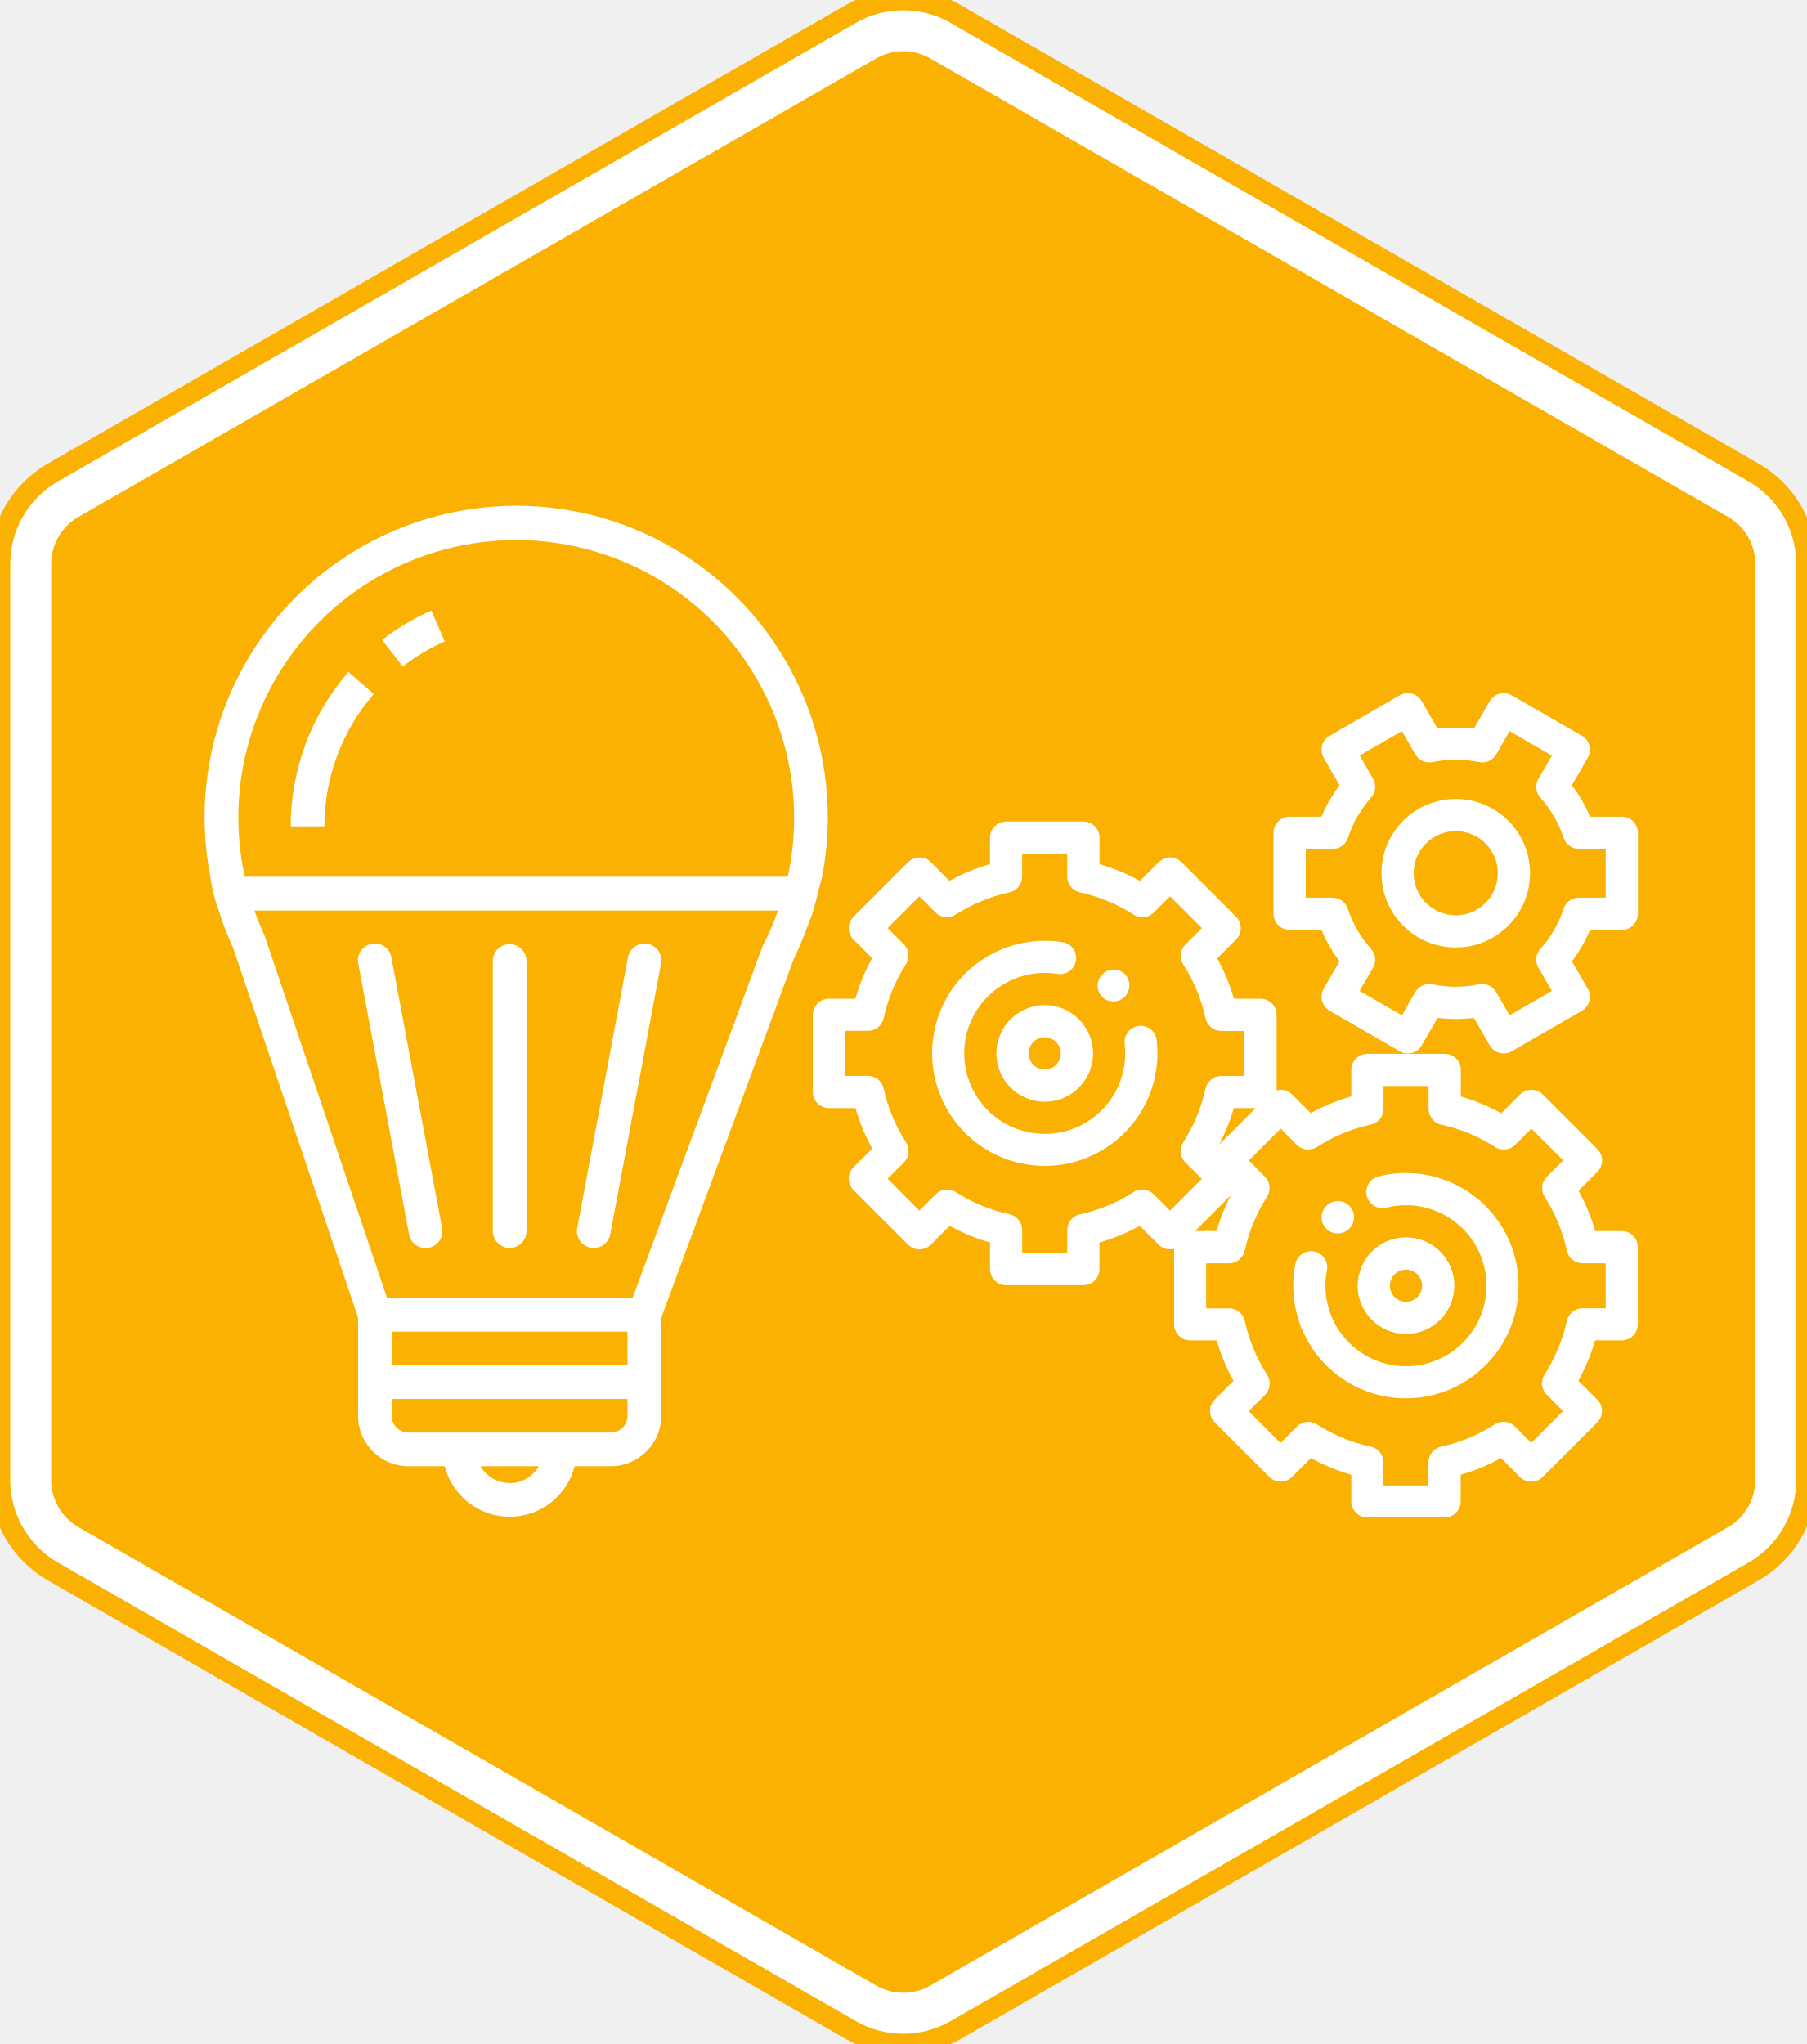
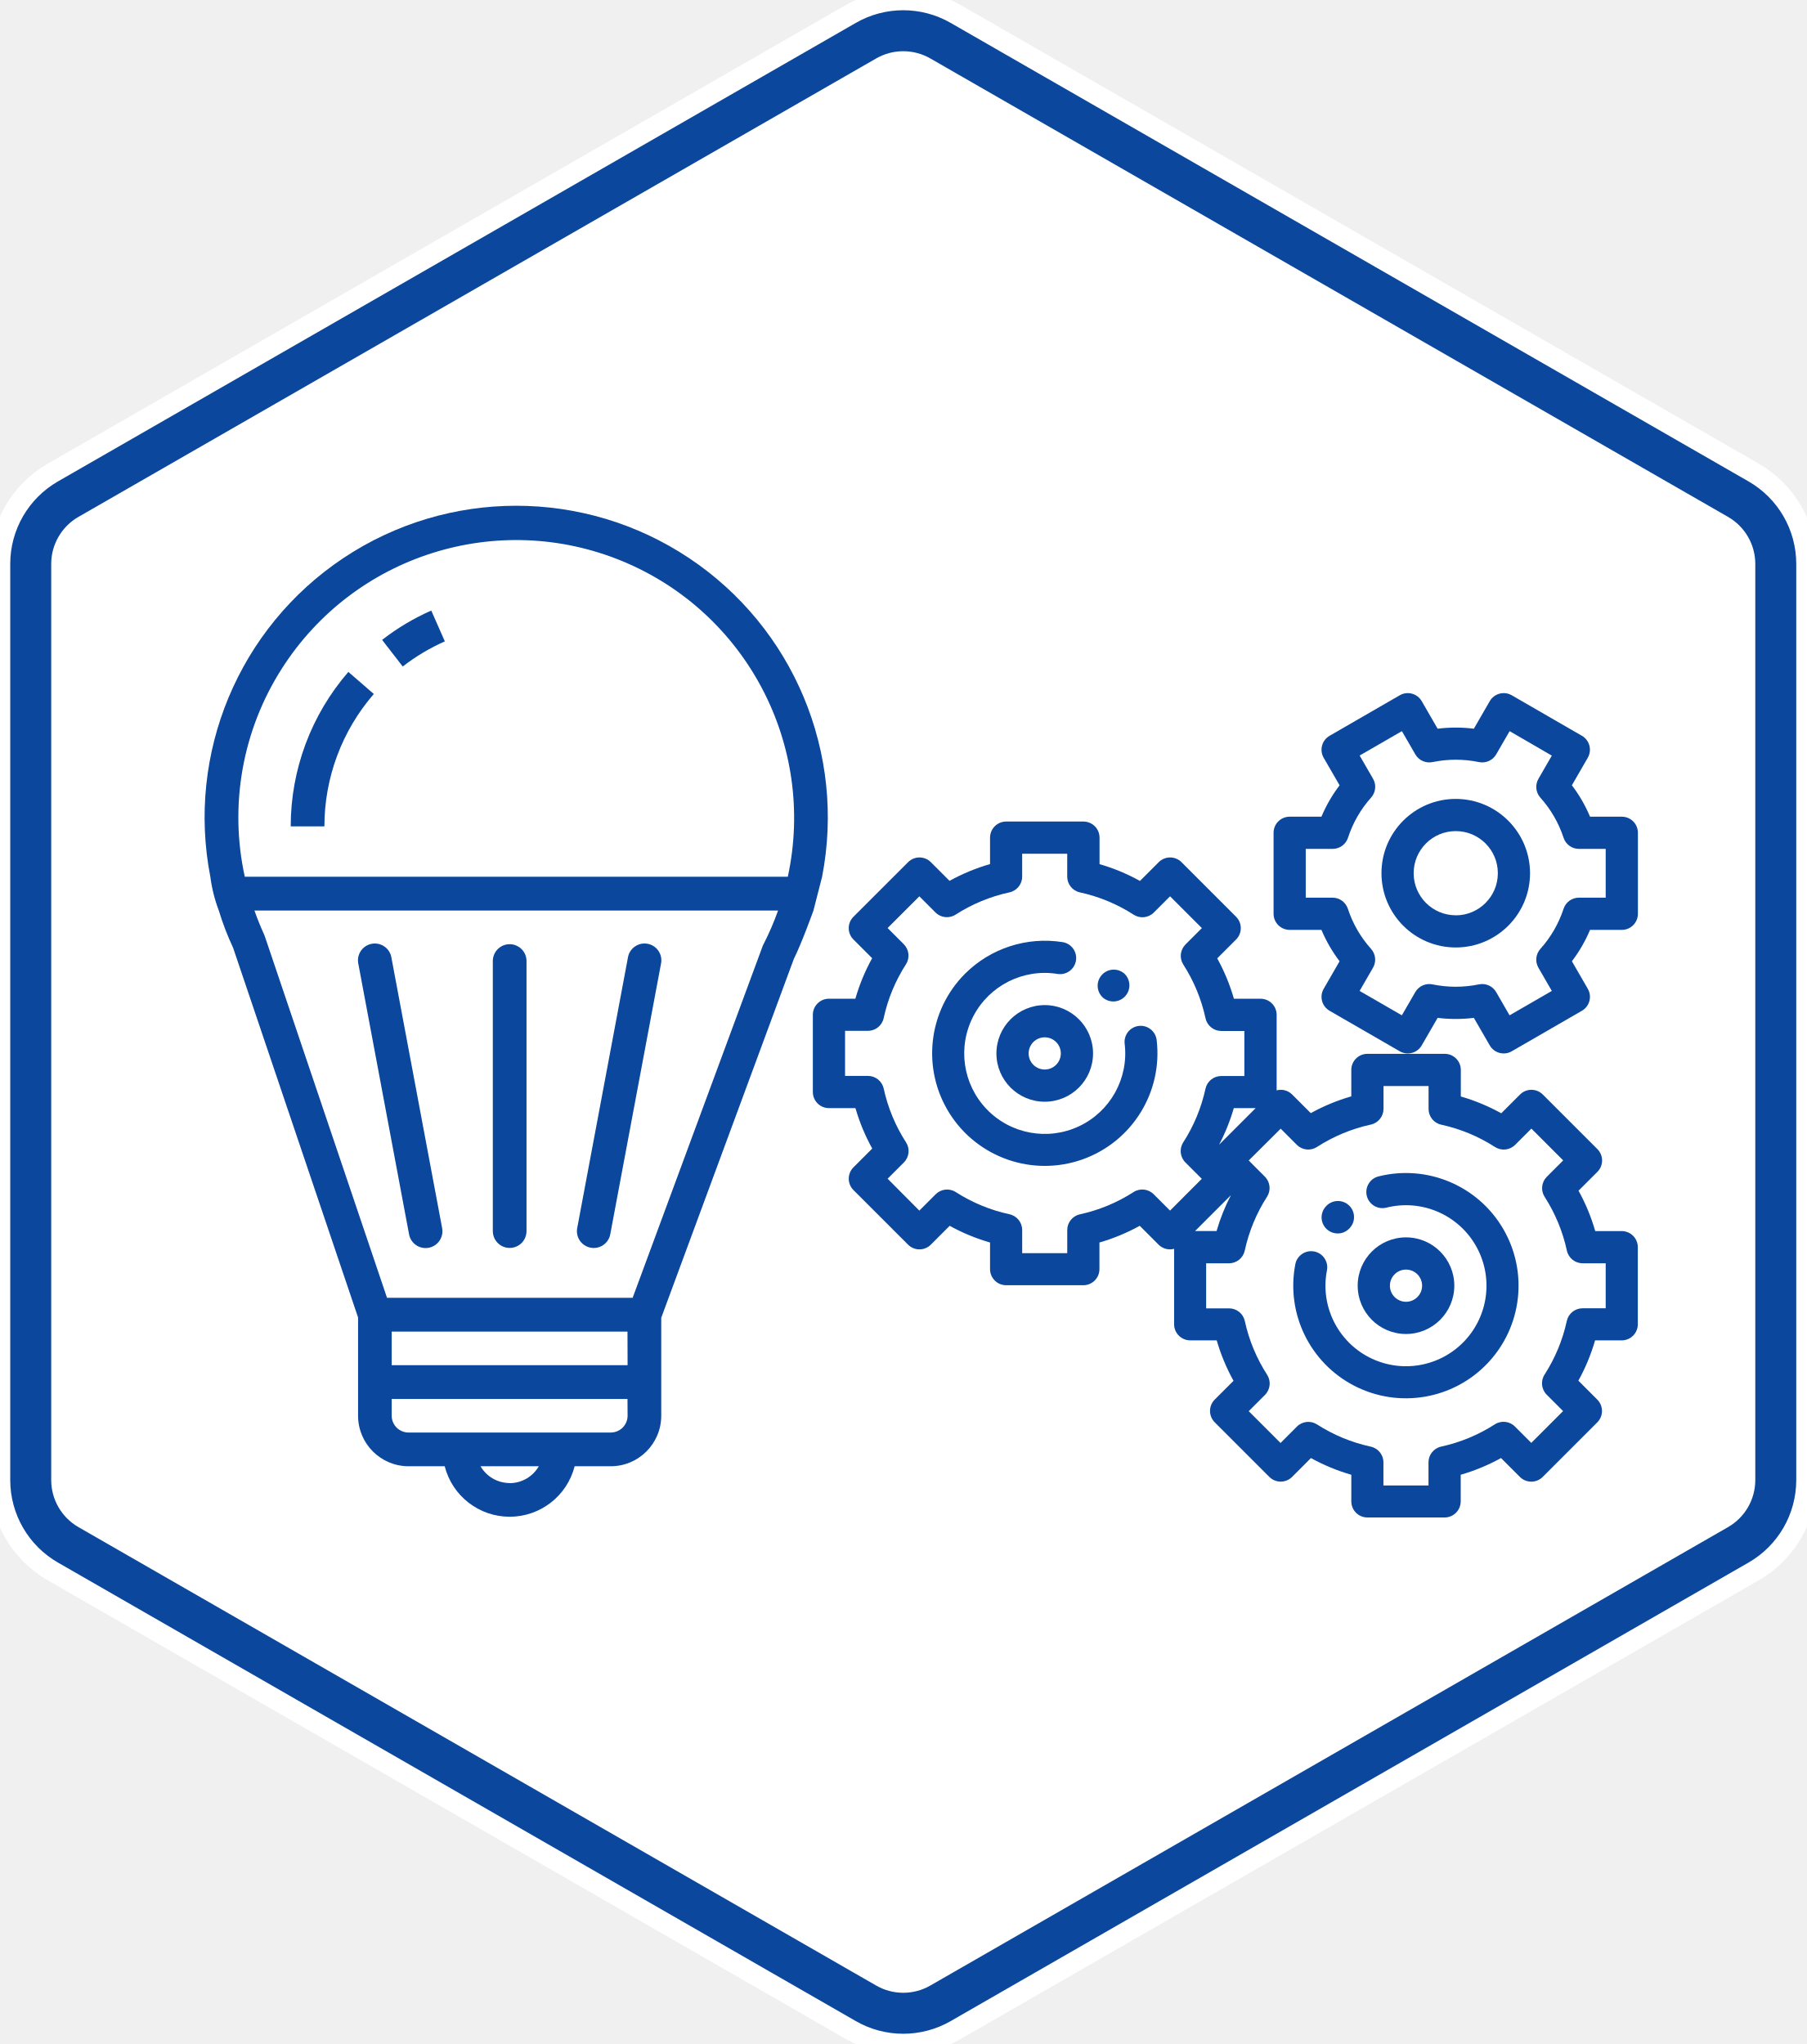
<svg xmlns="http://www.w3.org/2000/svg" width="88.202" height="99.804">
  <g data-name="Grupo 1022">
-     <g data-name="Trazado 1376" fill="#fab102" stroke="#fab102">
+     <g data-name="Trazado 1376" fill="#fff" stroke="#fff">
      <path d="M1.5 72.27V27.533c0-1.3.7-2.511 1.828-3.16L42.285 1.985a3.657 3.657 0 013.632 0l38.956 22.388a3.654 3.654 0 011.829 3.16V72.27c0 1.301-.7 2.512-1.829 3.16L45.917 97.82a3.657 3.657 0 01-3.632 0L3.328 75.43A3.654 3.654 0 011.5 72.27z" />
-       <path d="M85.202 27.533a2.15 2.15 0 00-1.076-1.859L45.17 3.285a2.152 2.152 0 00-2.138 0L4.076 25.674A2.15 2.15 0 003 27.534V72.27a2.15 2.15 0 001.076 1.86l38.956 22.388c.66.38 1.478.38 2.138 0L84.126 74.13a2.15 2.15 0 001.076-1.86V27.533m3 0V72.27a5.145 5.145 0 01-2.581 4.46L46.664 99.12a5.145 5.145 0 01-5.127 0L2.581 76.73A5.145 5.145 0 010 72.27V27.533c0-1.841.984-3.542 2.581-4.46L41.537.684a5.145 5.145 0 015.127 0l38.957 22.389a5.145 5.145 0 012.581 4.46z" fill="#fff" />
+       <path d="M85.202 27.533a2.15 2.15 0 00-1.076-1.859L45.17 3.285a2.152 2.152 0 00-2.138 0L4.076 25.674A2.15 2.15 0 003 27.534V72.27a2.15 2.15 0 001.076 1.86l38.956 22.388c.66.38 1.478.38 2.138 0L84.126 74.13a2.15 2.15 0 001.076-1.86V27.533m3 0V72.27a5.145 5.145 0 01-2.581 4.46L46.664 99.12a5.145 5.145 0 01-5.127 0L2.581 76.73A5.145 5.145 0 010 72.27V27.533c0-1.841.984-3.542 2.581-4.46L41.537.684a5.145 5.145 0 015.127 0l38.957 22.389a5.145 5.145 0 012.581 4.46z" fill="#0B489D" />
    </g>
    <g data-name="Grupo 565">
      <g data-name="Grupo 492">
        <g data-name="Grupo 491">
-           <path data-name="Trazado 1579" d="M24.884 46.103a.822.822 0 00-.822.822v13.158a.823.823 0 101.645 0V46.925a.822.822 0 00-.823-.822z" fill="#fff" />
+           <path data-name="Trazado 1579" d="M24.884 46.103a.822.822 0 00-.822.822v13.158a.823.823 0 101.645 0V46.925a.822.822 0 00-.823-.822z" fill="#0B489D" />
        </g>
      </g>
      <g data-name="Grupo 494">
        <g data-name="Grupo 493">
-           <path data-name="Trazado 1580" d="M21.581 59.933l-2.467-13.158a.822.822 0 00-1.628.234c0 .023.008.046.013.069l2.467 13.158a.822.822 0 101.615-.3z" fill="#fff" />
+           <path data-name="Trazado 1580" d="M21.581 59.933l-2.467-13.158a.822.822 0 00-1.628.234c0 .023.008.046.013.069l2.467 13.158a.822.822 0 101.615-.3z" fill="#0B489D" />
        </g>
      </g>
      <g data-name="Grupo 496">
        <g data-name="Grupo 495">
-           <path data-name="Trazado 1581" d="M31.655 46.09a.823.823 0 00-.987.615q-.008.034-.013.069l-2.467 13.158a.822.822 0 101.615.3l2.467-13.158a.822.822 0 00-.615-.984z" fill="#fff" />
+           <path data-name="Trazado 1581" d="M31.655 46.09a.823.823 0 00-.987.615q-.008.034-.013.069l-2.467 13.158a.822.822 0 101.615.3l2.467-13.158a.822.822 0 00-.615-.984z" fill="#0B489D" />
        </g>
      </g>
      <g data-name="Grupo 498">
        <g data-name="Grupo 497">
-           <path data-name="Trazado 1582" d="M40.138 42.814a15.214 15.214 0 10-29.868 0 7.26 7.26 0 00.413 1.645 13.66 13.66 0 00.7 1.824l6.1 18.048v4.8a2.467 2.467 0 002.468 2.463h1.761a3.274 3.274 0 006.345 0h1.761a2.467 2.467 0 002.467-2.467v-4.783l6.475-17.525c.383-.759.956-2.359.956-2.359zm-15.253 29.6a1.645 1.645 0 01-1.424-.822h2.847a1.645 1.645 0 01-1.423.827zm5.757-3.289a.822.822 0 01-.822.822h-9.869a.822.822 0 01-.827-.817v-.822h11.513zm0-2.467H19.124v-1.64h11.513zm6.633-20.55a.907.907 0 00-.039.09l-6.347 17.17H18.896l-5.967-17.653a1.169 1.169 0 00-.033-.082 14.758 14.758 0 01-.473-1.174h25.566a13.711 13.711 0 01-.714 1.654zm1.189-3.3H11.952a13.492 13.492 0 011.82-10.179 13.569 13.569 0 0124.692 10.185z" fill="#fff" />
+           <path data-name="Trazado 1582" d="M40.138 42.814a15.214 15.214 0 10-29.868 0 7.26 7.26 0 00.413 1.645 13.66 13.66 0 00.7 1.824l6.1 18.048v4.8a2.467 2.467 0 002.468 2.463h1.761a3.274 3.274 0 006.345 0h1.761a2.467 2.467 0 002.467-2.467v-4.783l6.475-17.525c.383-.759.956-2.359.956-2.359zm-15.253 29.6a1.645 1.645 0 01-1.424-.822h2.847a1.645 1.645 0 01-1.423.827zm5.757-3.289a.822.822 0 01-.822.822h-9.869a.822.822 0 01-.827-.817v-.822h11.513zm0-2.467H19.124v-1.64h11.513zm6.633-20.55a.907.907 0 00-.039.09l-6.347 17.17H18.896l-5.967-17.653a1.169 1.169 0 00-.033-.082 14.758 14.758 0 01-.473-1.174h25.566a13.711 13.711 0 01-.714 1.654zm1.189-3.3H11.952a13.492 13.492 0 011.82-10.179 13.569 13.569 0 0124.692 10.185z" fill="#0B489D" />
        </g>
      </g>
      <g data-name="Grupo 500">
        <g data-name="Grupo 499">
-           <path data-name="Trazado 1583" d="M21.056 29.812a11.472 11.472 0 00-2.4 1.432l1.007 1.3a9.934 9.934 0 012.056-1.228z" fill="#fff" />
+           <path data-name="Trazado 1583" d="M21.056 29.812a11.472 11.472 0 00-2.4 1.432l1.007 1.3a9.934 9.934 0 012.056-1.228z" fill="#0B489D" />
        </g>
      </g>
      <g data-name="Grupo 502">
        <g data-name="Grupo 501">
-           <path data-name="Trazado 1584" d="M17.009 32.808a11.513 11.513 0 00-2.815 7.543h1.645a9.863 9.863 0 012.412-6.465z" fill="#fff" />
+           <path data-name="Trazado 1584" d="M17.009 32.808a11.513 11.513 0 00-2.815 7.543h1.645a9.863 9.863 0 012.412-6.465z" fill="#0B489D" />
        </g>
      </g>
-       <g fill="#fff">
+       <g fill="#0B489D">
        <path data-name="Trazado 1685" d="M79.187 60.111h-1.3a9.513 9.513 0 00-.815-1.972l.92-.919a.786.786 0 000-1.112l-2.665-2.665a.786.786 0 00-1.112 0l-.916.916a9.517 9.517 0 00-1.974-.82v-1.297a.786.786 0 00-.786-.786h-3.776a.786.786 0 00-.786.786v1.291a9.508 9.508 0 00-1.978.819l-.912-.912a.78.78 0 00-.755-.2v-3.688a.786.786 0 00-.786-.786h-1.3a9.518 9.518 0 00-.815-1.971l.92-.92a.786.786 0 000-1.112l-2.664-2.665a.786.786 0 00-1.112 0l-.916.916a9.5 9.5 0 00-1.974-.82V40.9a.786.786 0 00-.786-.786h-3.774a.786.786 0 00-.786.786v1.291a9.509 9.509 0 00-1.978.819l-.912-.912a.786.786 0 00-1.112 0l-2.667 2.665a.786.786 0 000 1.112l.912.912a9.531 9.531 0 00-.819 1.978h-1.29a.787.787 0 00-.786.787v3.769a.786.786 0 00.786.786h1.294a9.512 9.512 0 00.82 1.974l-.916.916a.786.786 0 000 1.112l2.665 2.665a.786.786 0 001.112 0l.92-.92a9.517 9.517 0 001.971.815v1.3a.786.786 0 00.786.786h3.769a.786.786 0 00.786-.786v-1.3a9.524 9.524 0 001.968-.816l.923.924a.781.781 0 00.755.2v3.684a.787.787 0 00.786.786h1.294a9.518 9.518 0 00.82 1.974l-.916.916a.786.786 0 000 1.112l2.665 2.665a.786.786 0 001.112 0l.92-.92a9.516 9.516 0 001.971.815v1.3a.786.786 0 00.786.786h3.769a.786.786 0 00.786-.786v-1.3a9.506 9.506 0 001.968-.816l.923.923a.786.786 0 001.112 0l2.665-2.665a.787.787 0 000-1.112l-.923-.924a9.528 9.528 0 00.816-1.967h1.3a.787.787 0 00.786-.786v-3.769a.787.787 0 00-.779-.782zm-19.088-1.752a9.5 9.5 0 00-.7 1.749H58.35zm-.577-2.467a9.509 9.509 0 00.718-1.784h1.067zm-3.195 2.419a.786.786 0 00-.981-.105 7.974 7.974 0 01-2.619 1.086.786.786 0 00-.619.768v1.13h-2.2v-1.132a.786.786 0 00-.62-.768 7.975 7.975 0 01-2.623-1.084.786.786 0 00-.978.105l-.8.8-1.549-1.557.794-.794a.786.786 0 00.105-.982 7.964 7.964 0 01-1.09-2.625.787.787 0 00-.768-.619H41.26v-2.2h1.117a.786.786 0 00.768-.62 7.967 7.967 0 011.088-2.629.786.786 0 00-.106-.981l-.789-.79 1.549-1.548.789.789a.787.787 0 00.981.105 7.966 7.966 0 012.63-1.088.786.786 0 00.62-.769v-1.117h2.2v1.119a.786.786 0 00.619.768 7.968 7.968 0 012.626 1.09.787.787 0 00.982-.105l.794-.794 1.553 1.553-.8.8a.786.786 0 00-.106.98 7.972 7.972 0 011.085 2.623.786.786 0 00.768.62h1.128v2.2h-1.13a.786.786 0 00-.768.619 7.972 7.972 0 01-1.086 2.619.786.786 0 00.105.981l.8.8-1.55 1.552zm22.071 5.57h-1.131a.786.786 0 00-.768.619 7.976 7.976 0 01-1.086 2.619.786.786 0 00.105.981l.8.8-1.553 1.553-.8-.8a.786.786 0 00-.981-.105 7.97 7.97 0 01-2.619 1.086.787.787 0 00-.619.768v1.13h-2.2v-1.128a.786.786 0 00-.62-.768 7.97 7.97 0 01-2.623-1.085.787.787 0 00-.981.106l-.8.8-1.553-1.553.794-.794a.787.787 0 00.105-.982 7.969 7.969 0 01-1.09-2.625.787.787 0 00-.768-.619h-1.12v-2.2h1.117a.786.786 0 00.768-.62 7.974 7.974 0 011.088-2.629.786.786 0 00-.105-.981l-.789-.79 1.561-1.553.789.789a.786.786 0 00.981.105 7.974 7.974 0 012.63-1.094.786.786 0 00.62-.768v-1.115h2.2v1.12a.786.786 0 00.619.768 7.977 7.977 0 012.625 1.09.786.786 0 00.982-.105l.794-.794 1.553 1.553-.8.8a.786.786 0 00-.106.98 7.974 7.974 0 011.085 2.623.786.786 0 00.768.62h1.128zm0 0" />
        <path data-name="Trazado 1686" d="M65.312 60.228a.783.783 0 00.556-.231l.01-.01a.786.786 0 10-1.107-1.117l-.015.015a.786.786 0 00.556 1.342zm0 0" />
        <path data-name="Trazado 1687" d="M67.307 57.441a.786.786 0 00.381 1.526 3.931 3.931 0 11-2.9 3.062.786.786 0 10-1.544-.3 5.5 5.5 0 104.063-4.288zm0 0" />
        <path data-name="Trazado 1688" d="M71.007 62.777a2.359 2.359 0 10-2.359 2.359 2.361 2.361 0 002.359-2.359zm-3.145 0a.786.786 0 11.786.786.787.787 0 01-.786-.786zm0 0" />
        <path data-name="Trazado 1689" d="M53.806 48.672a.784.784 0 001.11-.006.789.789 0 00-.006-1.114l-.01-.01a.786.786 0 00-1.1 1.12zm0 0" />
        <path data-name="Trazado 1690" d="M55.6 50.094a.786.786 0 00-.688.874 3.931 3.931 0 11-3.278-3.413.786.786 0 00.248-1.553 5.524 5.524 0 00-4.765 1.543 5.5 5.5 0 109.357 3.237.787.787 0 00-.874-.688zm0 0" />
        <path data-name="Trazado 1691" d="M48.65 51.436a2.359 2.359 0 102.359-2.359 2.361 2.361 0 00-2.359 2.359zm3.145 0a.786.786 0 11-.786-.786.787.787 0 01.786.786zm0 0" />
        <path data-name="Trazado 1692" d="M79.184 39.876h-1.551a7.019 7.019 0 00-.886-1.532L77.523 37a.786.786 0 00-.288-1.074l-3.424-1.977a.786.786 0 00-1.074.288l-.776 1.344a7.188 7.188 0 00-1.769 0l-.776-1.344a.786.786 0 00-1.074-.288l-3.425 1.978a.786.786 0 00-.288 1.074l.776 1.344a7.045 7.045 0 00-.886 1.532h-1.551a.787.787 0 00-.786.786v3.955a.787.787 0 00.786.786h1.551a7.046 7.046 0 00.886 1.532l-.776 1.344a.786.786 0 00.288 1.074l3.425 1.978a.786.786 0 001.074-.288l.776-1.344a7.219 7.219 0 001.769 0l.776 1.344a.786.786 0 001.074.288l3.425-1.978a.786.786 0 00.288-1.074l-.776-1.344a7.045 7.045 0 00.886-1.532h1.551a.786.786 0 00.786-.786v-3.955a.786.786 0 00-.786-.786zm-.786 3.955h-1.309a.786.786 0 00-.747.541 5.5 5.5 0 01-1.134 1.961.786.786 0 00-.095.917l.655 1.135-2.063 1.191-.655-1.134a.786.786 0 00-.841-.377 5.622 5.622 0 01-2.267 0 .787.787 0 00-.841.377l-.655 1.134-2.063-1.191.655-1.135a.786.786 0 00-.095-.917 5.5 5.5 0 01-1.134-1.961.786.786 0 00-.747-.541h-1.309v-2.382h1.315a.786.786 0 00.747-.541 5.5 5.5 0 011.13-1.965.786.786 0 00.095-.917l-.655-1.135 2.063-1.191.655 1.134a.787.787 0 00.841.377 5.622 5.622 0 012.267 0 .787.787 0 00.841-.377l.655-1.134 2.061 1.195-.655 1.135a.786.786 0 00.095.917 5.5 5.5 0 011.134 1.961.786.786 0 00.747.541h1.309zm0 0" />
        <path data-name="Trazado 1693" d="M71.077 39.009a3.627 3.627 0 103.627 3.627 3.631 3.631 0 00-3.627-3.627zm0 5.682a2.055 2.055 0 112.055-2.055 2.057 2.057 0 01-2.055 2.058zm0 0" />
      </g>
    </g>
  </g>
</svg>
